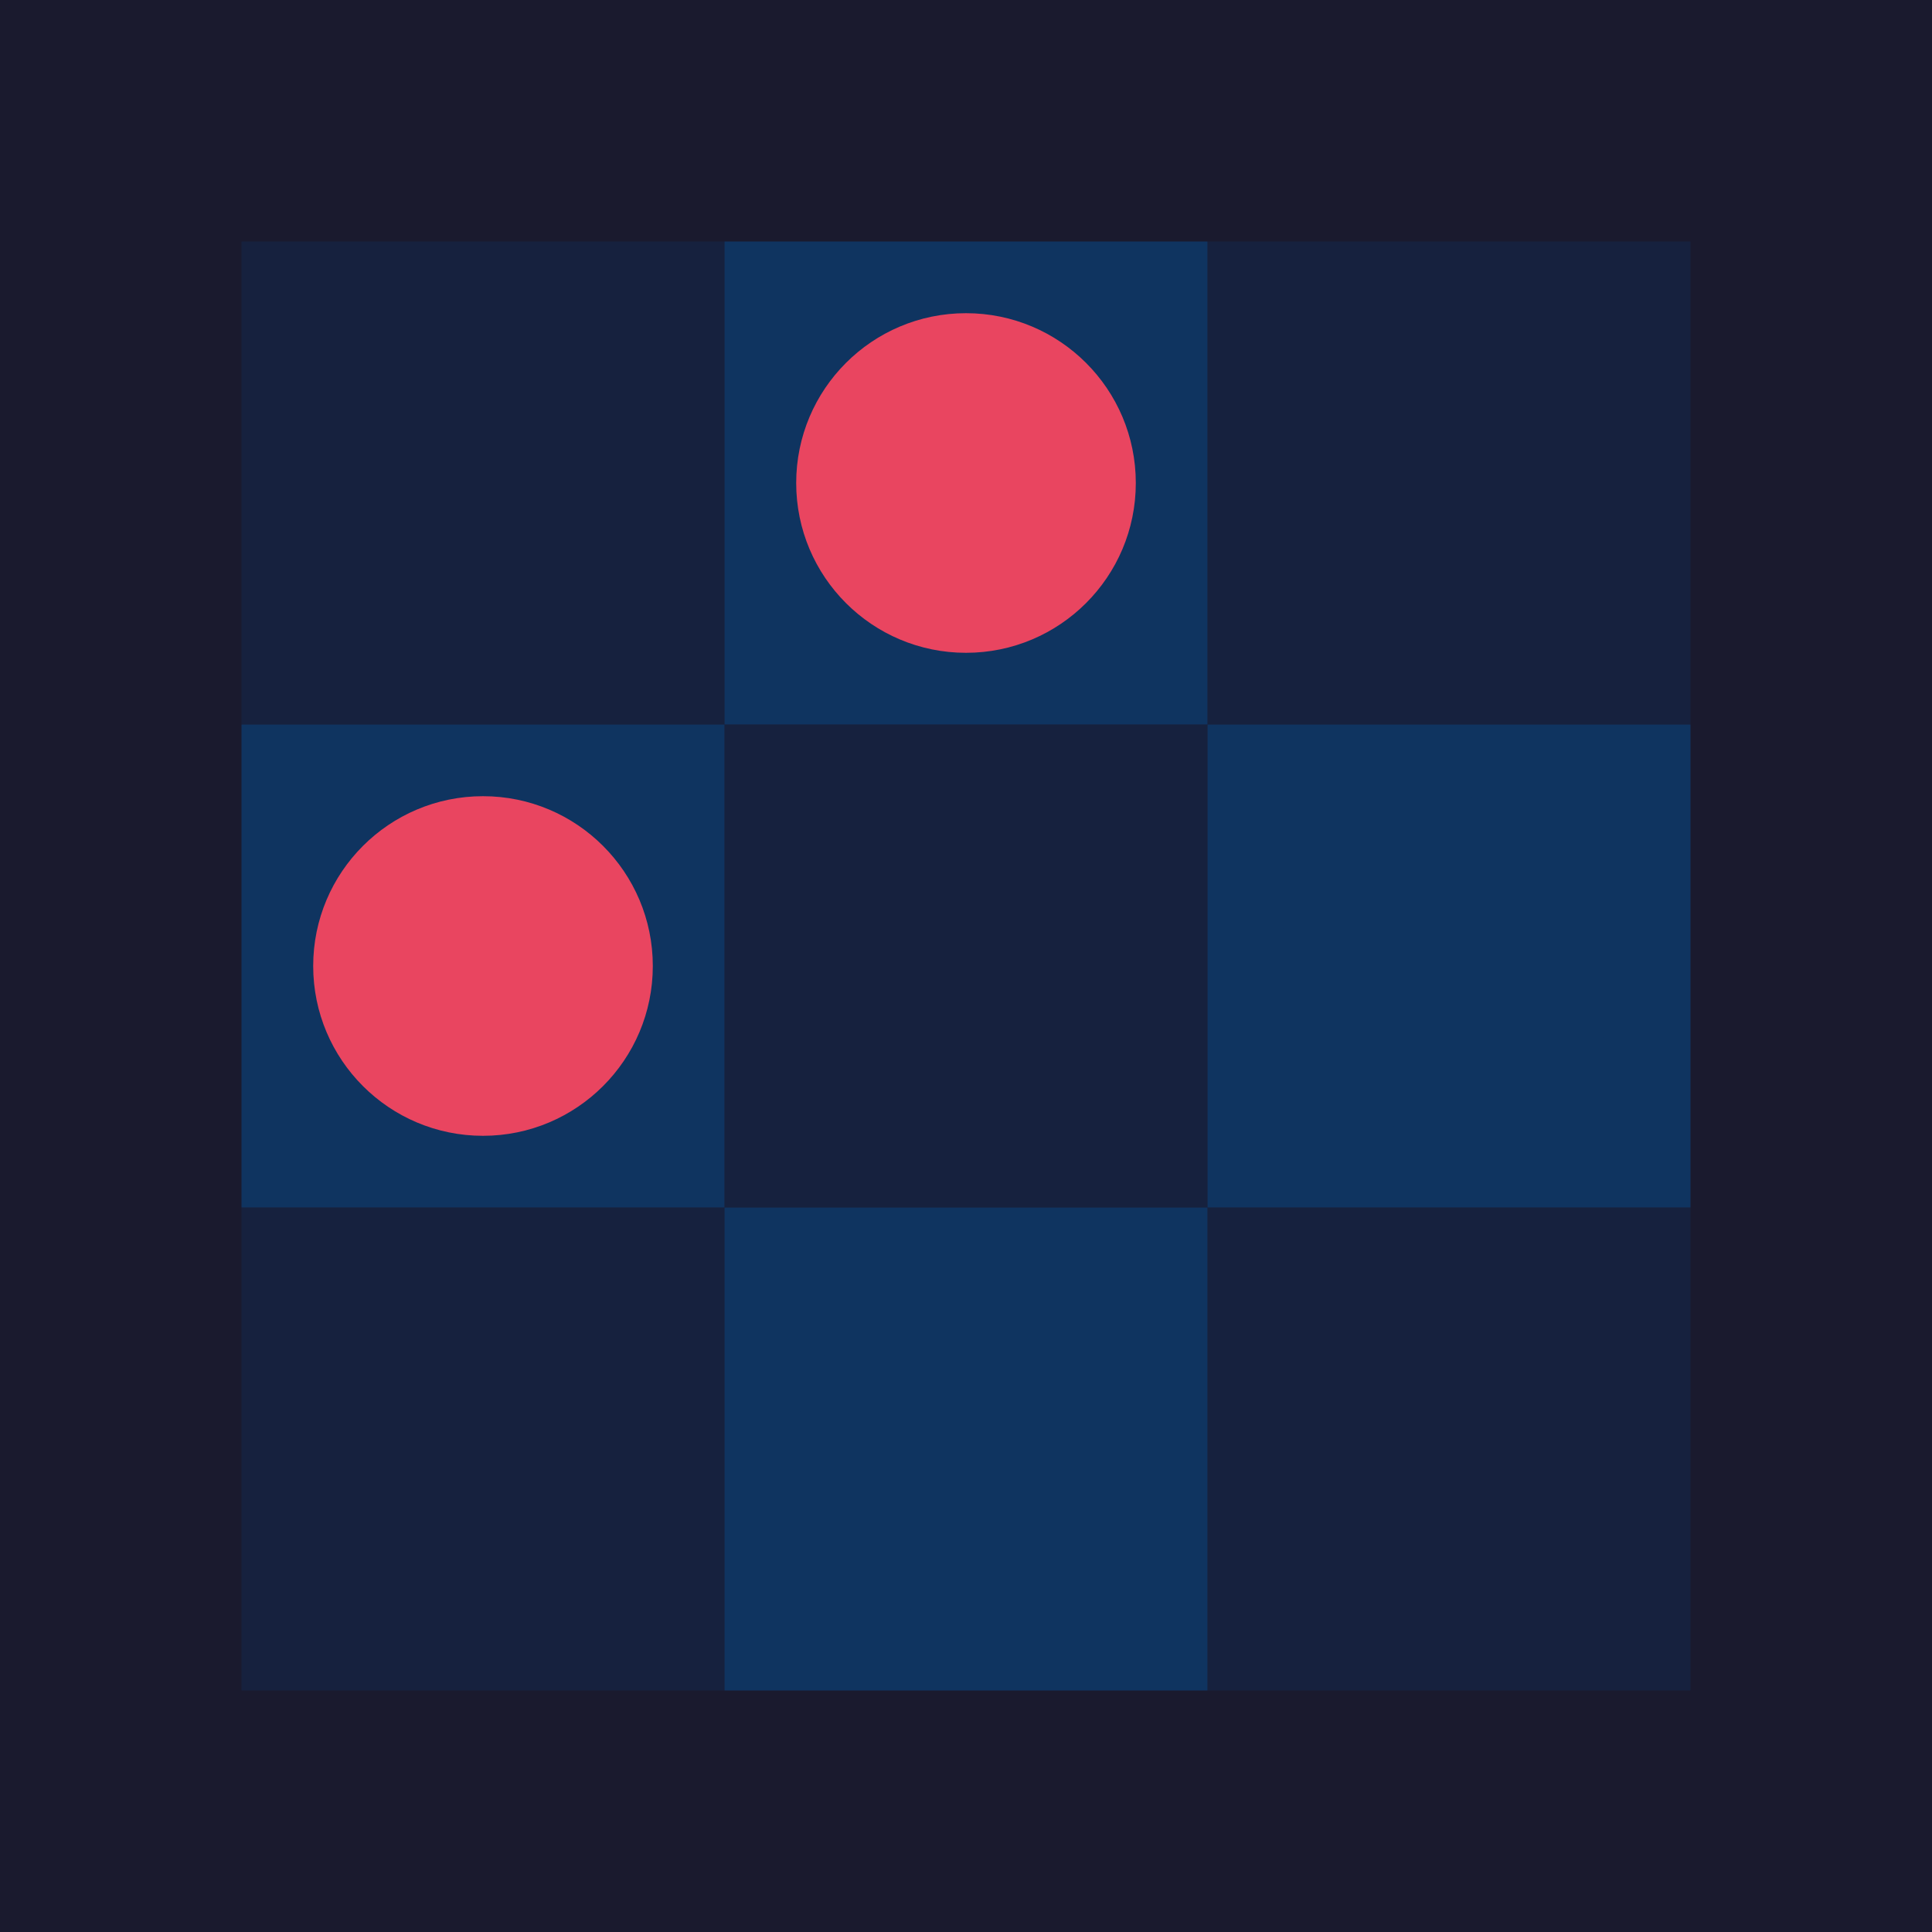
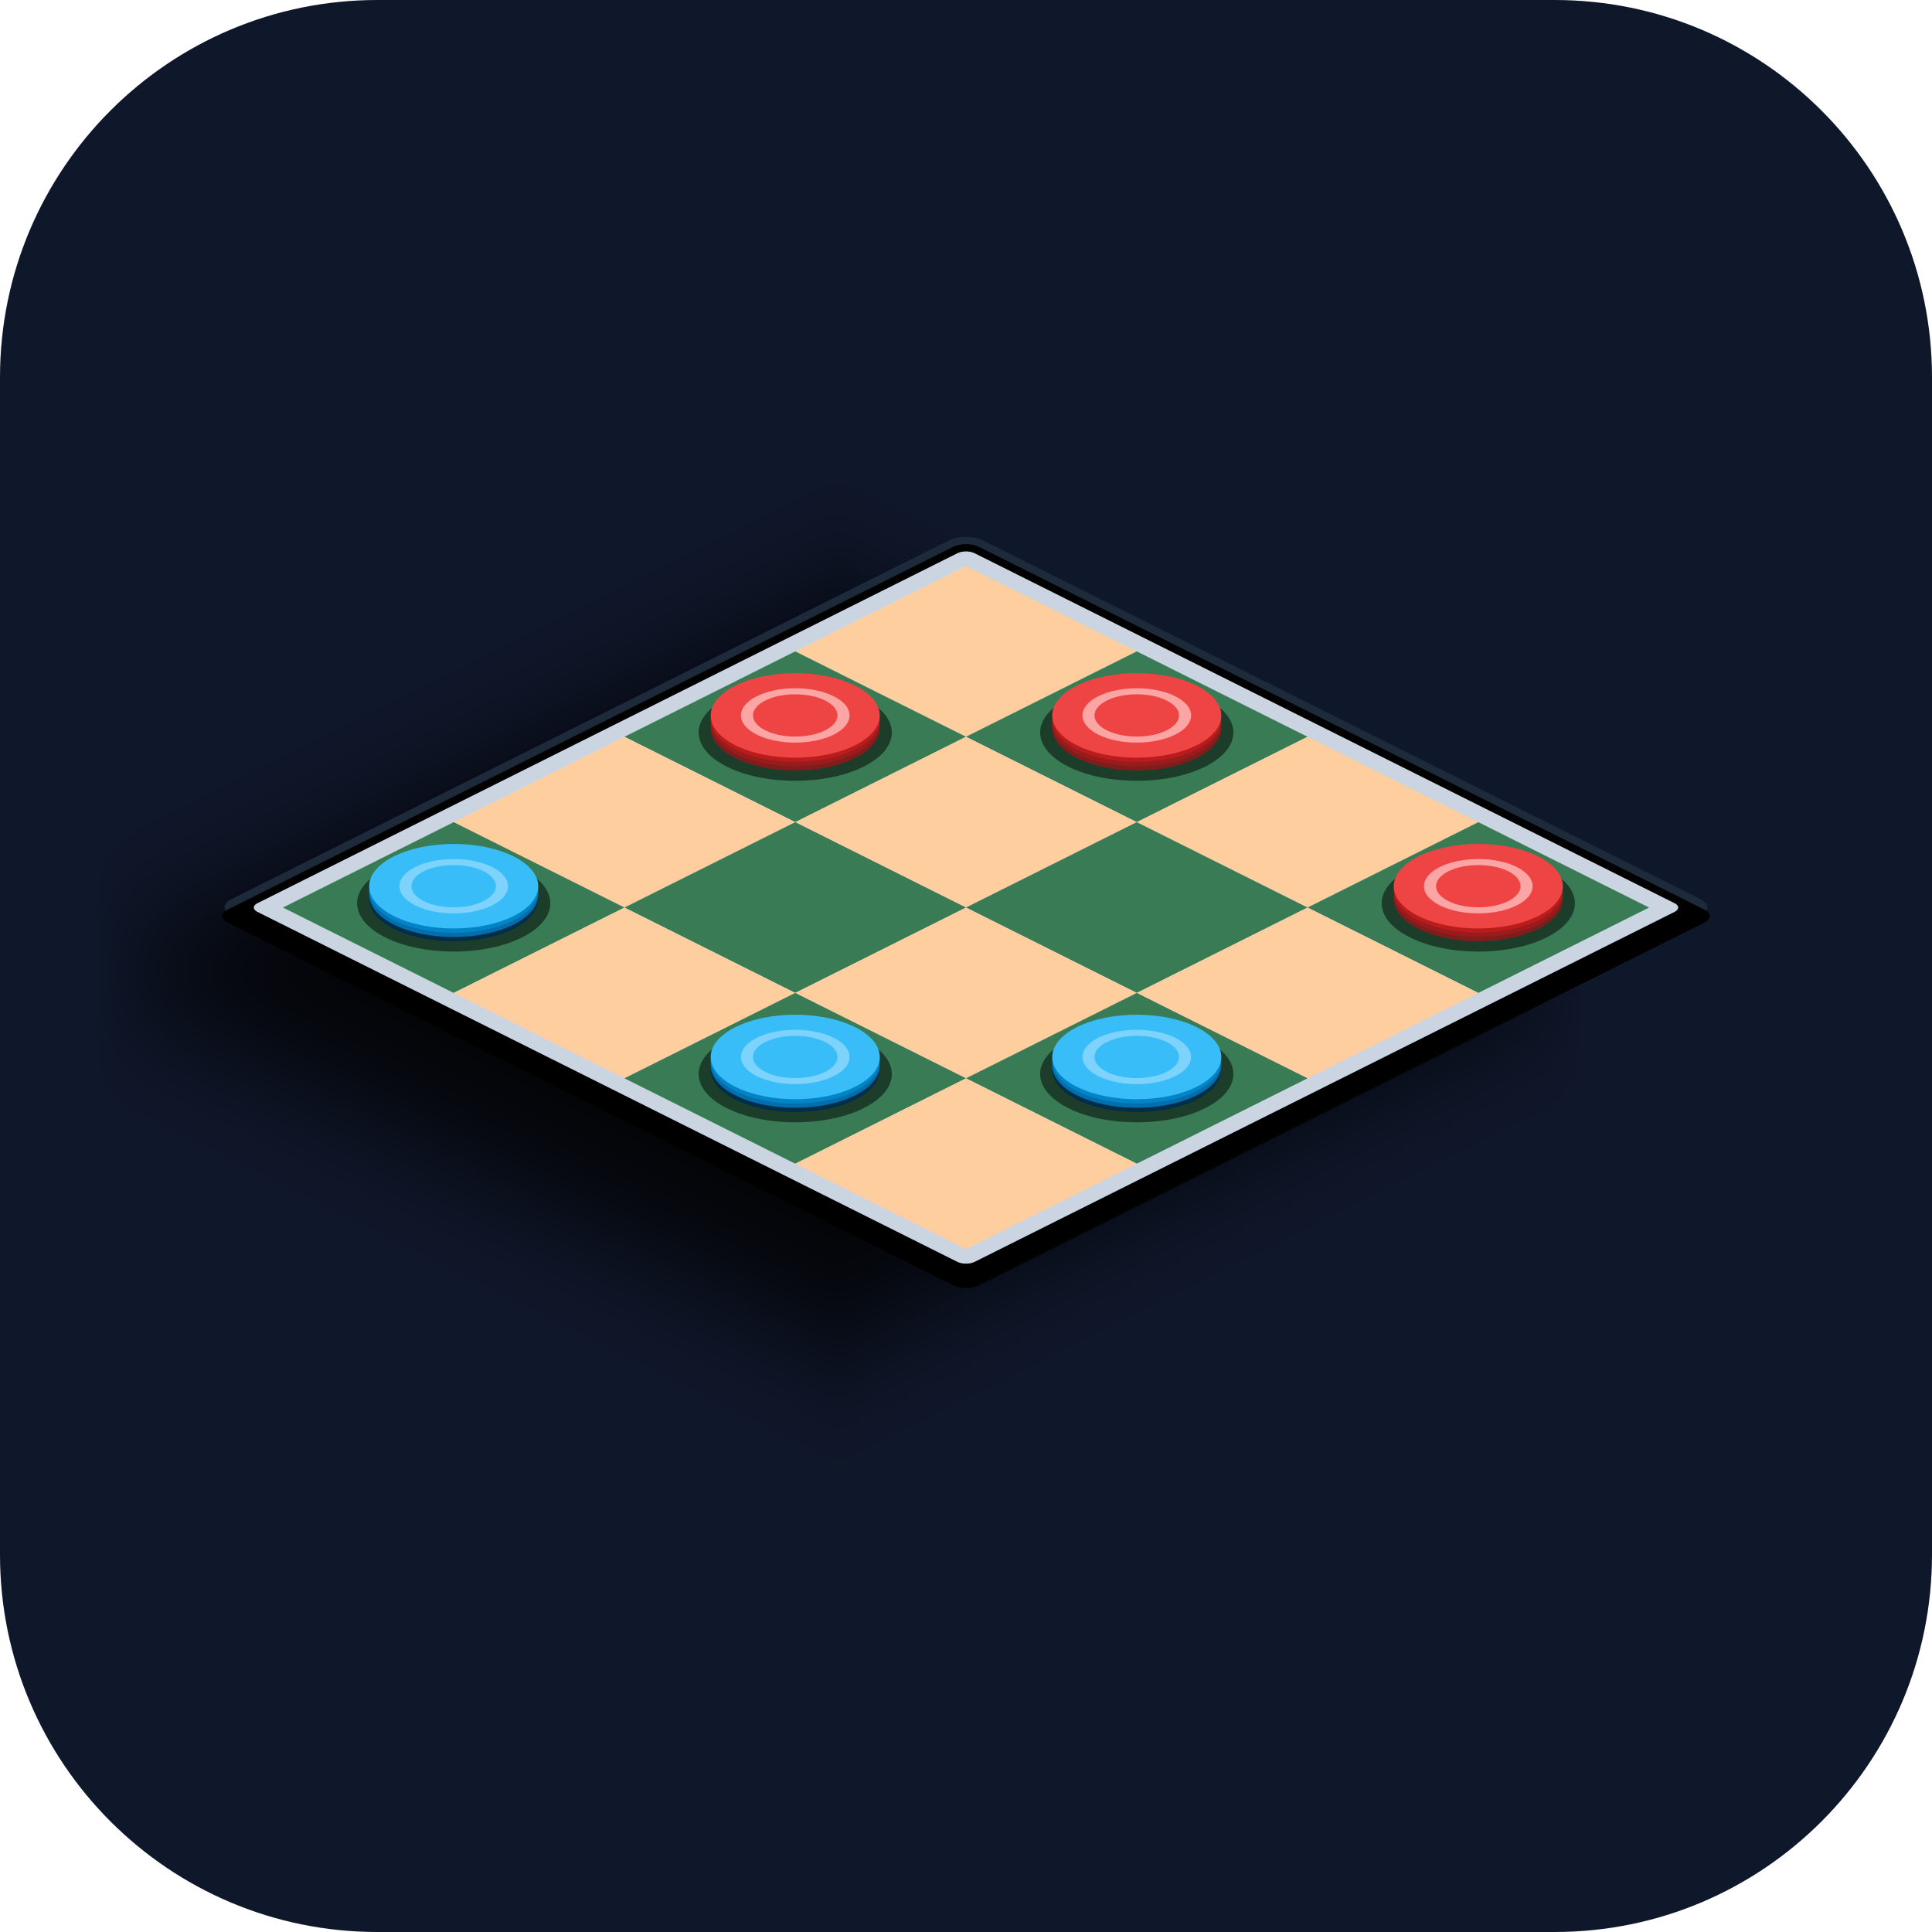
<svg xmlns="http://www.w3.org/2000/svg" viewBox="0 0 512 512">
-   <rect width="512" height="512" fill="#1a1a2e" />
-   <rect x="64" y="64" width="128" height="128" fill="#16213e" />
-   <rect x="320" y="64" width="128" height="128" fill="#16213e" />
-   <rect x="192" y="192" width="128" height="128" fill="#16213e" />
-   <rect x="64" y="320" width="128" height="128" fill="#16213e" />
-   <rect x="320" y="320" width="128" height="128" fill="#16213e" />
-   <rect x="192" y="64" width="128" height="128" fill="#0f3460" />
-   <rect x="64" y="192" width="128" height="128" fill="#0f3460" />
-   <rect x="320" y="192" width="128" height="128" fill="#0f3460" />
-   <rect x="192" y="320" width="128" height="128" fill="#0f3460" />
-   <circle cx="256" cy="128" r="45" fill="#e94560" />
-   <circle cx="128" cy="256" r="45" fill="#e94560" />
-   <circle cx="384" cy="256" r="45" fill="#0f3460" />
-   <circle cx="256" cy="384" r="45" fill="#0f3460" />
+   <defs>
+     <filter id="boardShadow" x="-20%" y="-20%" width="150%" height="150%">
+       <feDropShadow dx="0" dy="30" stdDeviation="15" flood-color="#000" flood-opacity="0.8" />
+     </filter>
+   </defs>
+   <rect width="512" height="512" fill="#0f172a" rx="100" />
+   <g transform="translate(256, 150) scale(1.6, 0.8) rotate(45)">
+     <rect x="-8" y="-8" width="176" height="176" fill="#1e293b" rx="4" filter="url(#boardShadow)" />
+     <rect x="-6" y="-6" width="176" height="176" fill="#000000" rx="3" />
+     <rect x="-4" y="-4" width="168" height="168" fill="#cbd5e1" rx="2" />
+     <g id="board-cells">
+       <rect x="0" y="0" width="40" height="40" fill="#ffce9e" />
+       <rect x="40" y="0" width="40" height="40" fill="#387b54" />
+       <rect x="80" y="0" width="40" height="40" fill="#ffce9e" />
+       <rect x="120" y="0" width="40" height="40" fill="#387b54" />
+       <rect x="0" y="40" width="40" height="40" fill="#387b54" />
+       <rect x="40" y="40" width="40" height="40" fill="#ffce9e" />
+       <rect x="80" y="40" width="40" height="40" fill="#387b54" />
+       <rect x="120" y="40" width="40" height="40" fill="#ffce9e" />
+       <rect x="0" y="80" width="40" height="40" fill="#ffce9e" />
+       <rect x="40" y="80" width="40" height="40" fill="#387b54" />
+       <rect x="80" y="80" width="40" height="40" fill="#ffce9e" />
+       <rect x="120" y="80" width="40" height="40" fill="#387b54" />
+       <rect x="0" y="120" width="40" height="40" fill="#387b54" />
+       <rect x="40" y="120" width="40" height="40" fill="#ffce9e" />
+       <rect x="80" y="120" width="40" height="40" fill="#387b54" />
+       <rect x="120" y="120" width="40" height="40" fill="#ffce9e" />
+     </g>
+     <g transform="translate(60, 20)">
+       <circle cx="-1" cy="-1" r="16" fill="rgba(0,0,0,0.5)" />
+       <circle cx="-2" cy="-2" r="14" fill="#7f1d1d" />
+       <circle cx="-3" cy="-3" r="14" fill="#991b1b" />
+       <circle cx="-4" cy="-4" r="14" fill="#b91c1c" />
+       <circle cx="-5" cy="-5" r="14" fill="#ef4444" />
+       <circle cx="-5" cy="-5" r="8" fill="none" stroke="#fca5a5" stroke-width="2" />
+     </g>
+     <g transform="translate(140, 20)">
+       <circle cx="-1" cy="-1" r="16" fill="rgba(0,0,0,0.5)" />
+       <circle cx="-2" cy="-2" r="14" fill="#7f1d1d" />
+       <circle cx="-3" cy="-3" r="14" fill="#991b1b" />
+       <circle cx="-4" cy="-4" r="14" fill="#b91c1c" />
+       <circle cx="-5" cy="-5" r="14" fill="#ef4444" />
+       <circle cx="-5" cy="-5" r="8" fill="none" stroke="#fca5a5" stroke-width="2" />
+     </g>
+     <g transform="translate(20, 60)">
+       <circle cx="-1" cy="-1" r="16" fill="rgba(0,0,0,0.5)" />
+       <circle cx="-2" cy="-2" r="14" fill="#7f1d1d" />
+       <circle cx="-3" cy="-3" r="14" fill="#991b1b" />
+       <circle cx="-4" cy="-4" r="14" fill="#b91c1c" />
+       <circle cx="-5" cy="-5" r="14" fill="#ef4444" />
+       <circle cx="-5" cy="-5" r="8" fill="none" stroke="#fca5a5" stroke-width="2" />
+     </g>
+     <g transform="translate(20, 140)">
+       <circle cx="-1" cy="-1" r="16" fill="rgba(0,0,0,0.5)" />
+       <circle cx="-2" cy="-2" r="14" fill="#002d4a" />
+       <circle cx="-3" cy="-3" r="14" fill="#026eab" />
+       <circle cx="-4" cy="-4" r="14" fill="#0284c7" />
+       <circle cx="-5" cy="-5" r="14" fill="#38bdf8" />
+       <circle cx="-5" cy="-5" r="8" fill="none" stroke="#7dd3fc" stroke-width="2" />
+     </g>
+     <g transform="translate(100, 140)">
+       <circle cx="-1" cy="-1" r="16" fill="rgba(0,0,0,0.5)" />
+       <circle cx="-2" cy="-2" r="14" fill="#002d4a" />
+       <circle cx="-3" cy="-3" r="14" fill="#026eab" />
+       <circle cx="-4" cy="-4" r="14" fill="#0284c7" />
+       <circle cx="-5" cy="-5" r="14" fill="#38bdf8" />
+       <circle cx="-5" cy="-5" r="8" fill="none" stroke="#7dd3fc" stroke-width="2" />
+     </g>
+     <g transform="translate(140, 100)">
+       <circle cx="-1" cy="-1" r="16" fill="rgba(0,0,0,0.5)" />
+       <circle cx="-2" cy="-2" r="14" fill="#002d4a" />
+       <circle cx="-3" cy="-3" r="14" fill="#026eab" />
+       <circle cx="-4" cy="-4" r="14" fill="#0284c7" />
+       <circle cx="-5" cy="-5" r="14" fill="#38bdf8" />
+       <circle cx="-5" cy="-5" r="8" fill="none" stroke="#7dd3fc" stroke-width="2" />
+     </g>
+   </g>
</svg>
